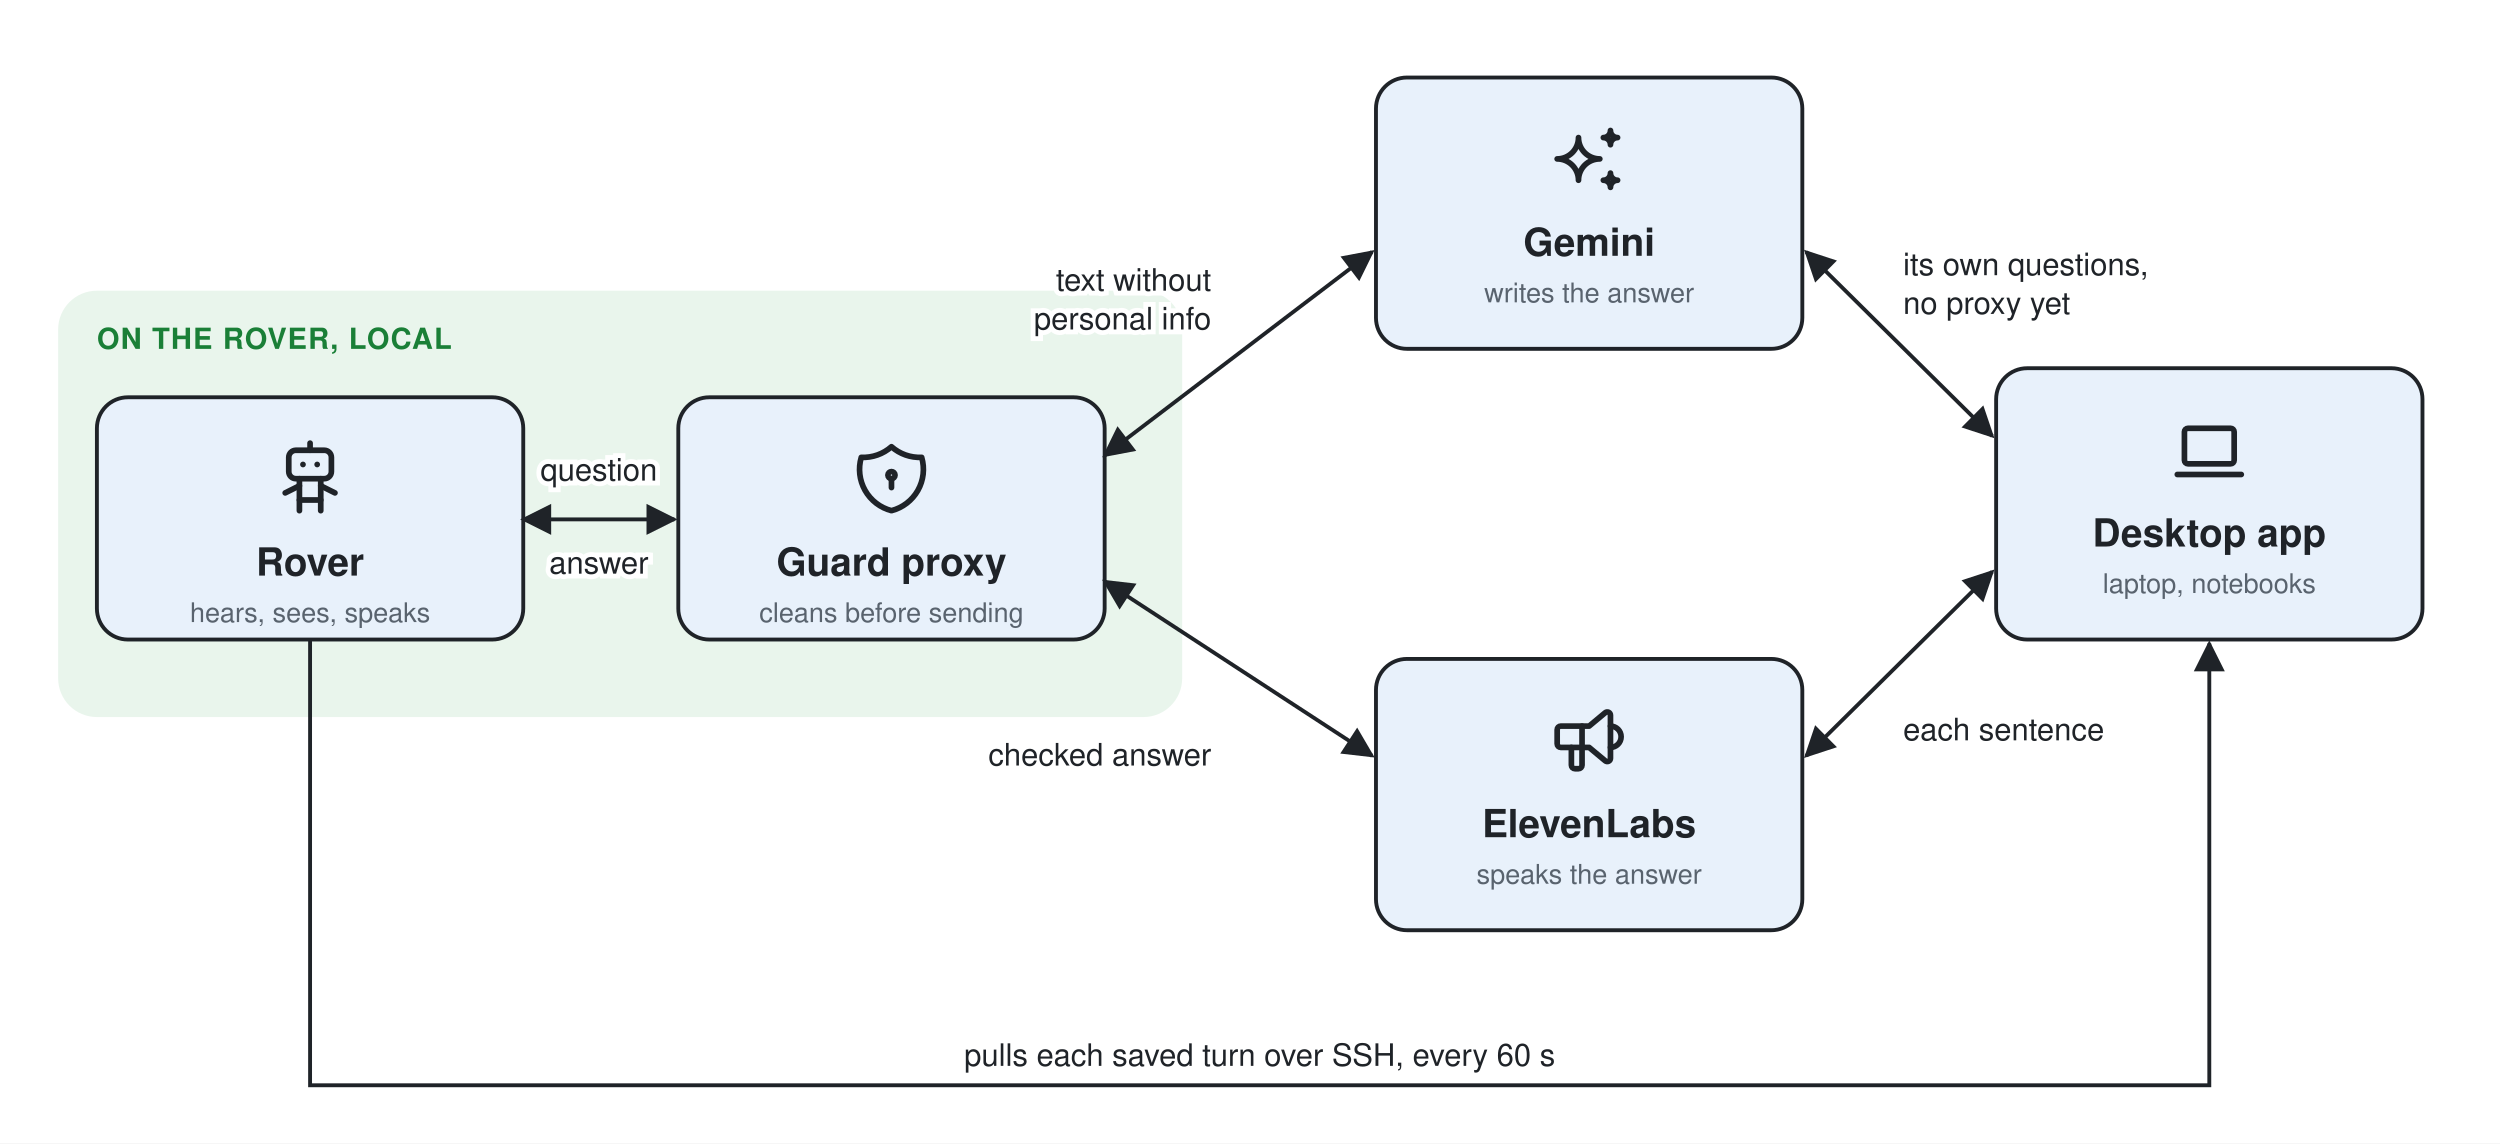
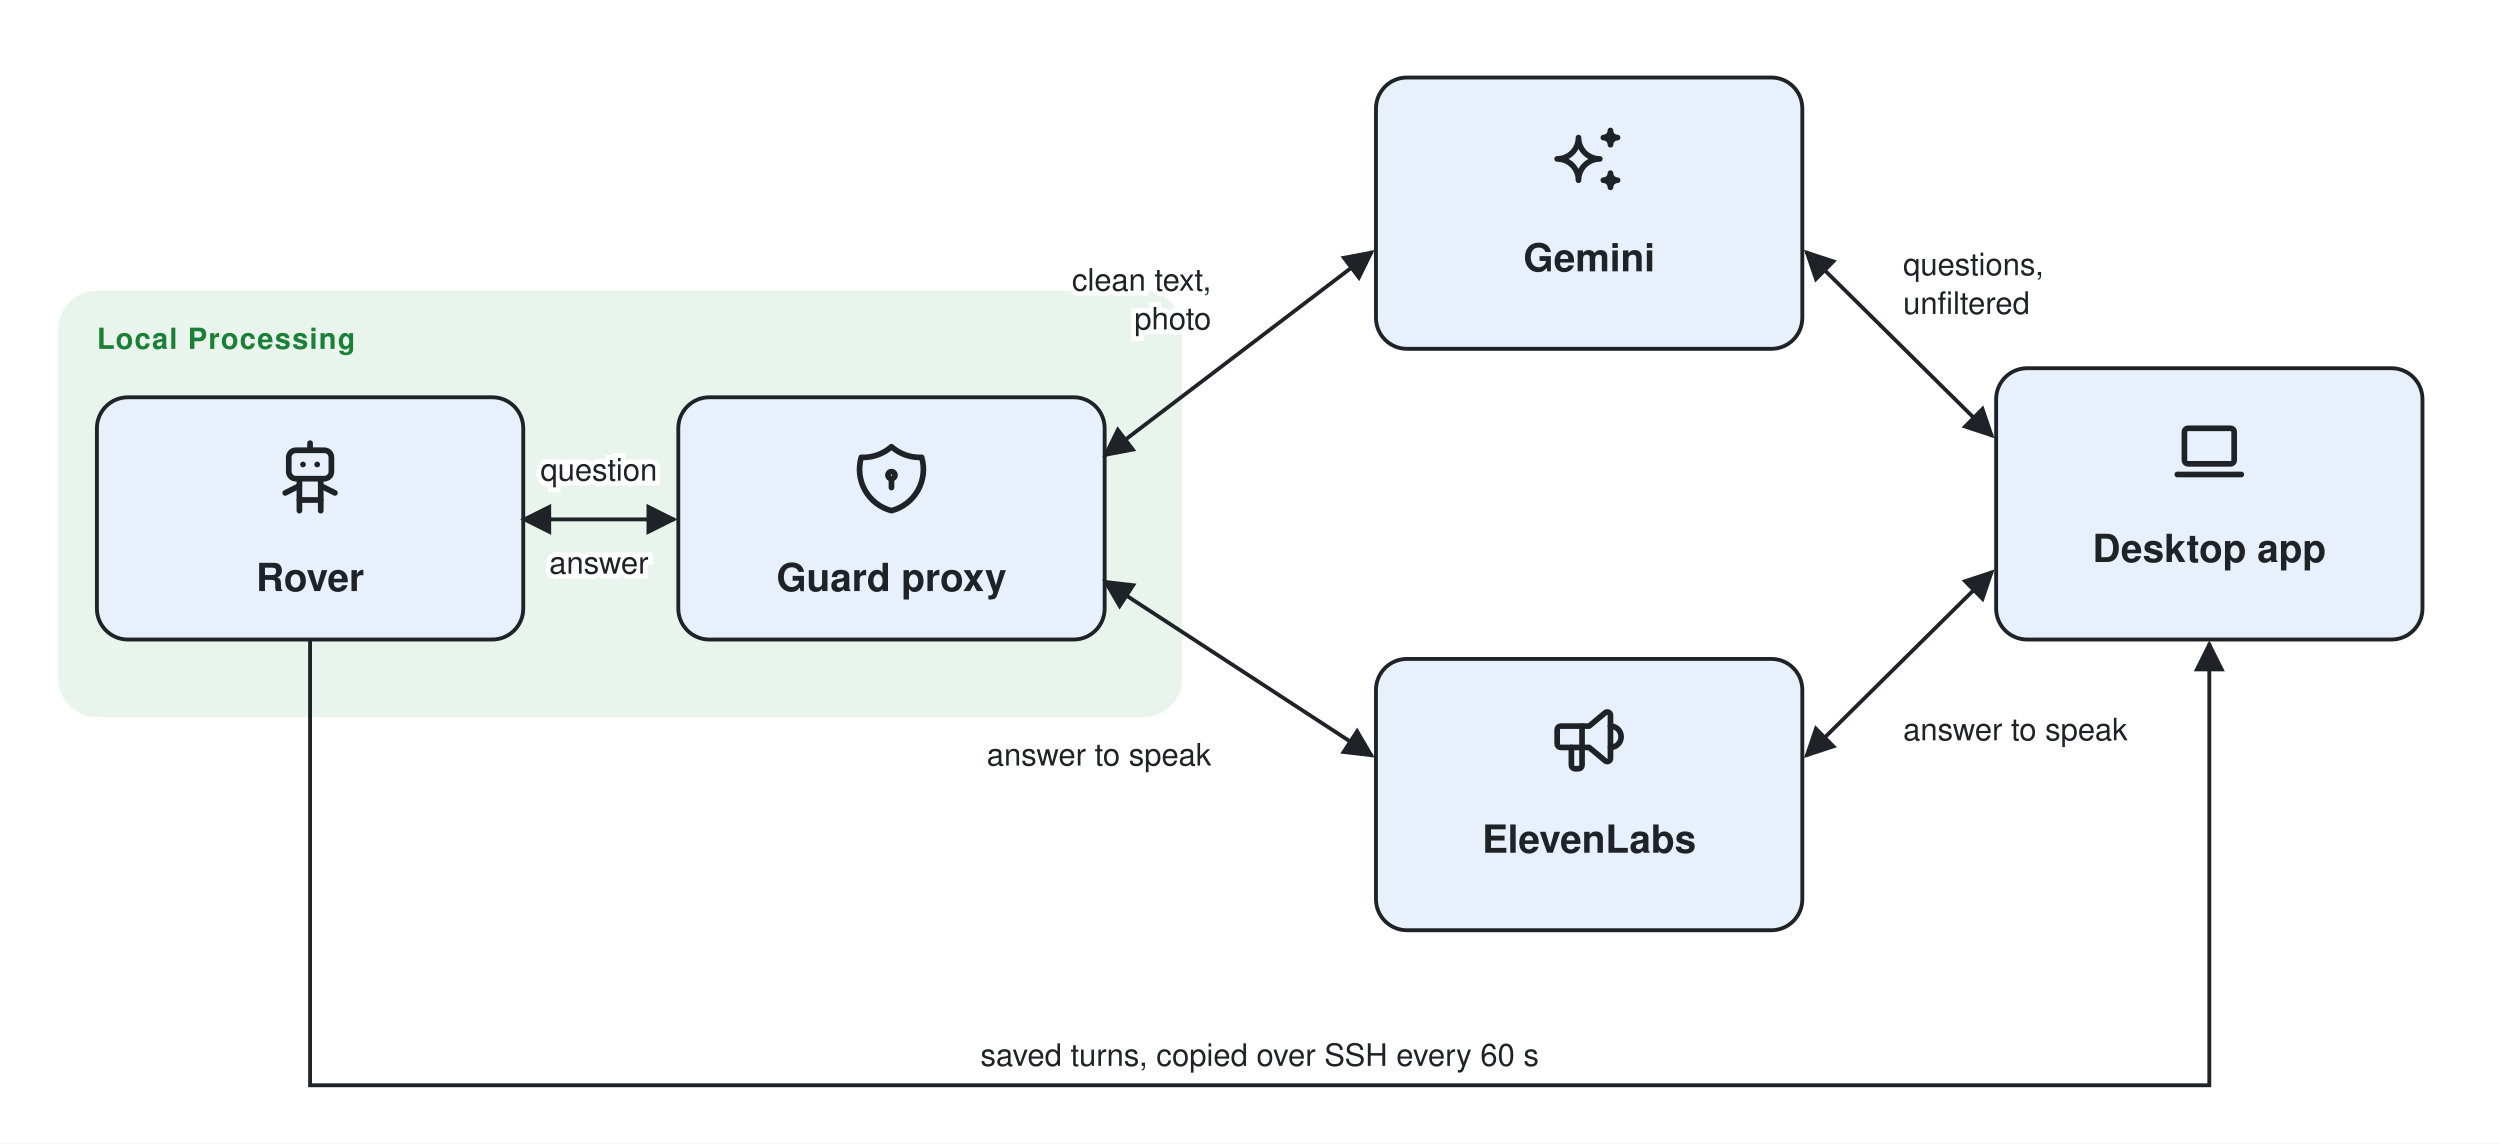
<svg xmlns="http://www.w3.org/2000/svg" viewBox="0 0 1290 590" width="1290" height="590" font-family="-apple-system, 'Segoe UI', Helvetica, Arial, sans-serif" role="img" aria-label="The parts of Beaver. On the rover, a local guard proxy sits between the rover and the AI services: it turns the spoken question into text and removes personal information before Gemini sees it, and checks the answer before ElevenLabs speaks it. The desktop app asks Gemini and ElevenLabs its own questions without the proxy yet, and pulls each rover turn over SSH every 60 seconds.">
  <defs>
    <marker id="head" viewBox="0 0 10 10" refX="9" refY="5" markerWidth="8" markerHeight="8" orient="auto">
      <path d="M0,0 L10,5 L0,10 z" fill="#1f2328" />
    </marker>
    <marker id="tail" viewBox="0 0 10 10" refX="1" refY="5" markerWidth="8" markerHeight="8" orient="auto">
      <path d="M10,0 L0,5 L10,10 z" fill="#1f2328" />
    </marker>
    <marker id="head-red" viewBox="0 0 10 10" refX="9" refY="5" markerWidth="8" markerHeight="8" orient="auto">
      <path d="M0,0 L10,5 L0,10 z" fill="#b42318" />
    </marker>
  </defs>
  <rect width="1290" height="590" fill="#ffffff" />
  <rect x="30" y="150" width="580" height="220" rx="20" fill="#e9f5ec" />
-   <text x="50" y="180" font-size="15" font-weight="700" letter-spacing="0.6" fill="#1a7f37">ON THE ROVER, LOCAL</text>
+   <text x="50" y="180" font-size="15" font-weight="700" letter-spacing="0.6" fill="#1a7f37">Local Processing</text>
  <rect x="50" y="205" width="220" height="125" rx="16" fill="#e8f1fb" stroke="#1f2328" stroke-width="2" />
  <g transform="translate(138.0,225) scale(1.833333)" fill="none" stroke="#1f2328" stroke-width="1.6" stroke-linecap="round" stroke-linejoin="round">
    <path d="M6 6a2 2 0 0 1 2 -2h8a2 2 0 0 1 2 2v4a2 2 0 0 1 -2 2h-8a2 2 0 0 1 -2 -2l0 -4" />
    <path d="M12 2v2" />
    <path d="M9 12v9" />
    <path d="M15 12v9" />
    <path d="M5 16l4 -2" />
    <path d="M15 14l4 2" />
    <path d="M9 18h6" />
    <path d="M10 8v.01" />
    <path d="M14 8v.01" />
  </g>
-   <text x="160.0" y="297" text-anchor="middle" font-size="20" font-weight="600" fill="#1f2328">Rover</text>
-   <text x="160.0" y="321" text-anchor="middle" font-size="14" fill="#59636e">hears, sees, speaks</text>
+   <text x="160.0" y="305" text-anchor="middle" font-size="20" font-weight="600" fill="#1f2328">Rover</text>
  <rect x="350" y="205" width="220" height="125" rx="16" fill="#e8f1fb" stroke="#1f2328" stroke-width="2" />
  <g transform="translate(438.0,225) scale(1.833333)" fill="none" stroke="#1f2328" stroke-width="1.6" stroke-linecap="round" stroke-linejoin="round">
    <path d="M12 3a12 12 0 0 0 8.5 3a12 12 0 0 1 -8.5 15a12 12 0 0 1 -8.5 -15a12 12 0 0 0 8.5 -3" />
    <path d="M11 11a1 1 0 1 0 2 0a1 1 0 1 0 -2 0" />
    <path d="M12 12l0 2.5" />
  </g>
-   <text x="460.0" y="297" text-anchor="middle" font-size="20" font-weight="600" fill="#1f2328">Guard proxy</text>
-   <text x="460.0" y="321" text-anchor="middle" font-size="14" fill="#59636e">cleans before sending</text>
+   <text x="460.0" y="305" text-anchor="middle" font-size="20" font-weight="600" fill="#1f2328">Guard proxy</text>
  <rect x="710" y="40" width="220" height="140" rx="16" fill="#e8f1fb" stroke="#1f2328" stroke-width="2" />
  <g transform="translate(798.0,60) scale(1.833333)" fill="none" stroke="#1f2328" stroke-width="1.6" stroke-linecap="round" stroke-linejoin="round">
    <path d="M16 18a2 2 0 0 1 2 2a2 2 0 0 1 2 -2a2 2 0 0 1 -2 -2a2 2 0 0 1 -2 2m0 -12a2 2 0 0 1 2 2a2 2 0 0 1 2 -2a2 2 0 0 1 -2 -2a2 2 0 0 1 -2 2m-7 12a6 6 0 0 1 6 -6a6 6 0 0 1 -6 -6a6 6 0 0 1 -6 6a6 6 0 0 1 6 6" />
  </g>
-   <text x="820.0" y="132" text-anchor="middle" font-size="20" font-weight="600" fill="#1f2328">Gemini</text>
-   <text x="820.0" y="156" text-anchor="middle" font-size="14" fill="#59636e">writes the answer</text>
+   <text x="820.0" y="140" text-anchor="middle" font-size="20" font-weight="600" fill="#1f2328">Gemini</text>
  <rect x="710" y="340" width="220" height="140" rx="16" fill="#e8f1fb" stroke="#1f2328" stroke-width="2" />
  <g transform="translate(798.0,360) scale(1.833333)" fill="none" stroke="#1f2328" stroke-width="1.6" stroke-linecap="round" stroke-linejoin="round">
    <path d="M18 8a3 3 0 0 1 0 6" />
    <path d="M10 8v11a1 1 0 0 1 -1 1h-1a1 1 0 0 1 -1 -1v-5" />
    <path d="M12 8l4.524 -3.77a.9 .9 0 0 1 1.476 .692v12.156a.9 .9 0 0 1 -1.476 .692l-4.524 -3.77h-8a1 1 0 0 1 -1 -1v-4a1 1 0 0 1 1 -1h8" />
  </g>
-   <text x="820.0" y="432" text-anchor="middle" font-size="20" font-weight="600" fill="#1f2328">ElevenLabs</text>
-   <text x="820.0" y="456" text-anchor="middle" font-size="14" fill="#59636e">speaks the answer</text>
+   <text x="820.0" y="440" text-anchor="middle" font-size="20" font-weight="600" fill="#1f2328">ElevenLabs</text>
  <rect x="1030" y="190" width="220" height="140" rx="16" fill="#e8f1fb" stroke="#1f2328" stroke-width="2" />
  <g transform="translate(1118.0,210) scale(1.833333)" fill="none" stroke="#1f2328" stroke-width="1.6" stroke-linecap="round" stroke-linejoin="round">
    <path d="M3 19l18 0" />
    <path d="M5 7a1 1 0 0 1 1 -1h12a1 1 0 0 1 1 1v8a1 1 0 0 1 -1 1h-12a1 1 0 0 1 -1 -1l0 -8" />
  </g>
-   <text x="1140.0" y="282" text-anchor="middle" font-size="20" font-weight="600" fill="#1f2328">Desktop app</text>
-   <text x="1140.0" y="306" text-anchor="middle" font-size="14" fill="#59636e">laptop, notebooks</text>
+   <text x="1140.0" y="290" text-anchor="middle" font-size="20" font-weight="600" fill="#1f2328">Desktop app</text>
  <polyline points="270,268 348,268" fill="none" stroke="#1f2328" stroke-width="2" marker-end="url(#head)" marker-start="url(#tail)" />
  <text x="309" y="248" text-anchor="middle" font-size="16" fill="#1f2328" stroke="#ffffff" stroke-width="5" paint-order="stroke">question</text>
  <text x="309" y="296" text-anchor="middle" font-size="16" fill="#1f2328" stroke="#ffffff" stroke-width="5" paint-order="stroke">answer</text>
  <polyline points="570,235 708,130" fill="none" stroke="#1f2328" stroke-width="2" marker-end="url(#head)" marker-start="url(#tail)" />
-   <text x="625" y="150" text-anchor="end" font-size="16" fill="#1f2328" stroke="#ffffff" stroke-width="5" paint-order="stroke">text without</text>
-   <text x="625" y="170" text-anchor="end" font-size="16" fill="#1f2328" stroke="#ffffff" stroke-width="5" paint-order="stroke">personal info</text>
+   <text x="625" y="150" text-anchor="end" font-size="16" fill="#1f2328" stroke="#ffffff" stroke-width="5" paint-order="stroke">clean text,</text>
+   <text x="625" y="170" text-anchor="end" font-size="16" fill="#1f2328" stroke="#ffffff" stroke-width="5" paint-order="stroke">photo</text>
  <polyline points="570,300 708,390" fill="none" stroke="#1f2328" stroke-width="2" marker-end="url(#head)" marker-start="url(#tail)" />
-   <text x="625" y="395" text-anchor="end" font-size="16" fill="#1f2328" stroke="#ffffff" stroke-width="5" paint-order="stroke">checked answer</text>
+   <text x="625" y="395" text-anchor="end" font-size="16" fill="#1f2328" stroke="#ffffff" stroke-width="5" paint-order="stroke">answer to speak</text>
  <polyline points="1028,225 932,130" fill="none" stroke="#1f2328" stroke-width="2" marker-end="url(#head)" marker-start="url(#tail)" />
-   <text x="982" y="142" text-anchor="start" font-size="16" fill="#1f2328" stroke="#ffffff" stroke-width="5" paint-order="stroke">its own questions,</text>
-   <text x="982" y="162" text-anchor="start" font-size="16" fill="#1f2328" stroke="#ffffff" stroke-width="5" paint-order="stroke">no proxy yet</text>
+   <text x="982" y="142" text-anchor="start" font-size="16" fill="#1f2328" stroke="#ffffff" stroke-width="5" paint-order="stroke">questions,</text>
+   <text x="982" y="162" text-anchor="start" font-size="16" fill="#1f2328" stroke="#ffffff" stroke-width="5" paint-order="stroke">unfiltered</text>
  <polyline points="1028,295 932,390" fill="none" stroke="#1f2328" stroke-width="2" marker-end="url(#head)" marker-start="url(#tail)" />
-   <text x="982" y="382" text-anchor="start" font-size="16" fill="#1f2328" stroke="#ffffff" stroke-width="5" paint-order="stroke">each sentence</text>
+   <text x="982" y="382" text-anchor="start" font-size="16" fill="#1f2328" stroke="#ffffff" stroke-width="5" paint-order="stroke">answer to speak</text>
  <polyline points="160,330 160,560 1140,560 1140,332" fill="none" stroke="#1f2328" stroke-width="2" marker-end="url(#head)" />
-   <text x="650" y="550" text-anchor="middle" font-size="16" fill="#1f2328" stroke="#ffffff" stroke-width="5" paint-order="stroke">pulls each saved turn over SSH, every 60 s</text>
+   <text x="650" y="550" text-anchor="middle" font-size="16" fill="#1f2328" stroke="#ffffff" stroke-width="5" paint-order="stroke">saved turns, copied over SSH every 60 s</text>
</svg>
